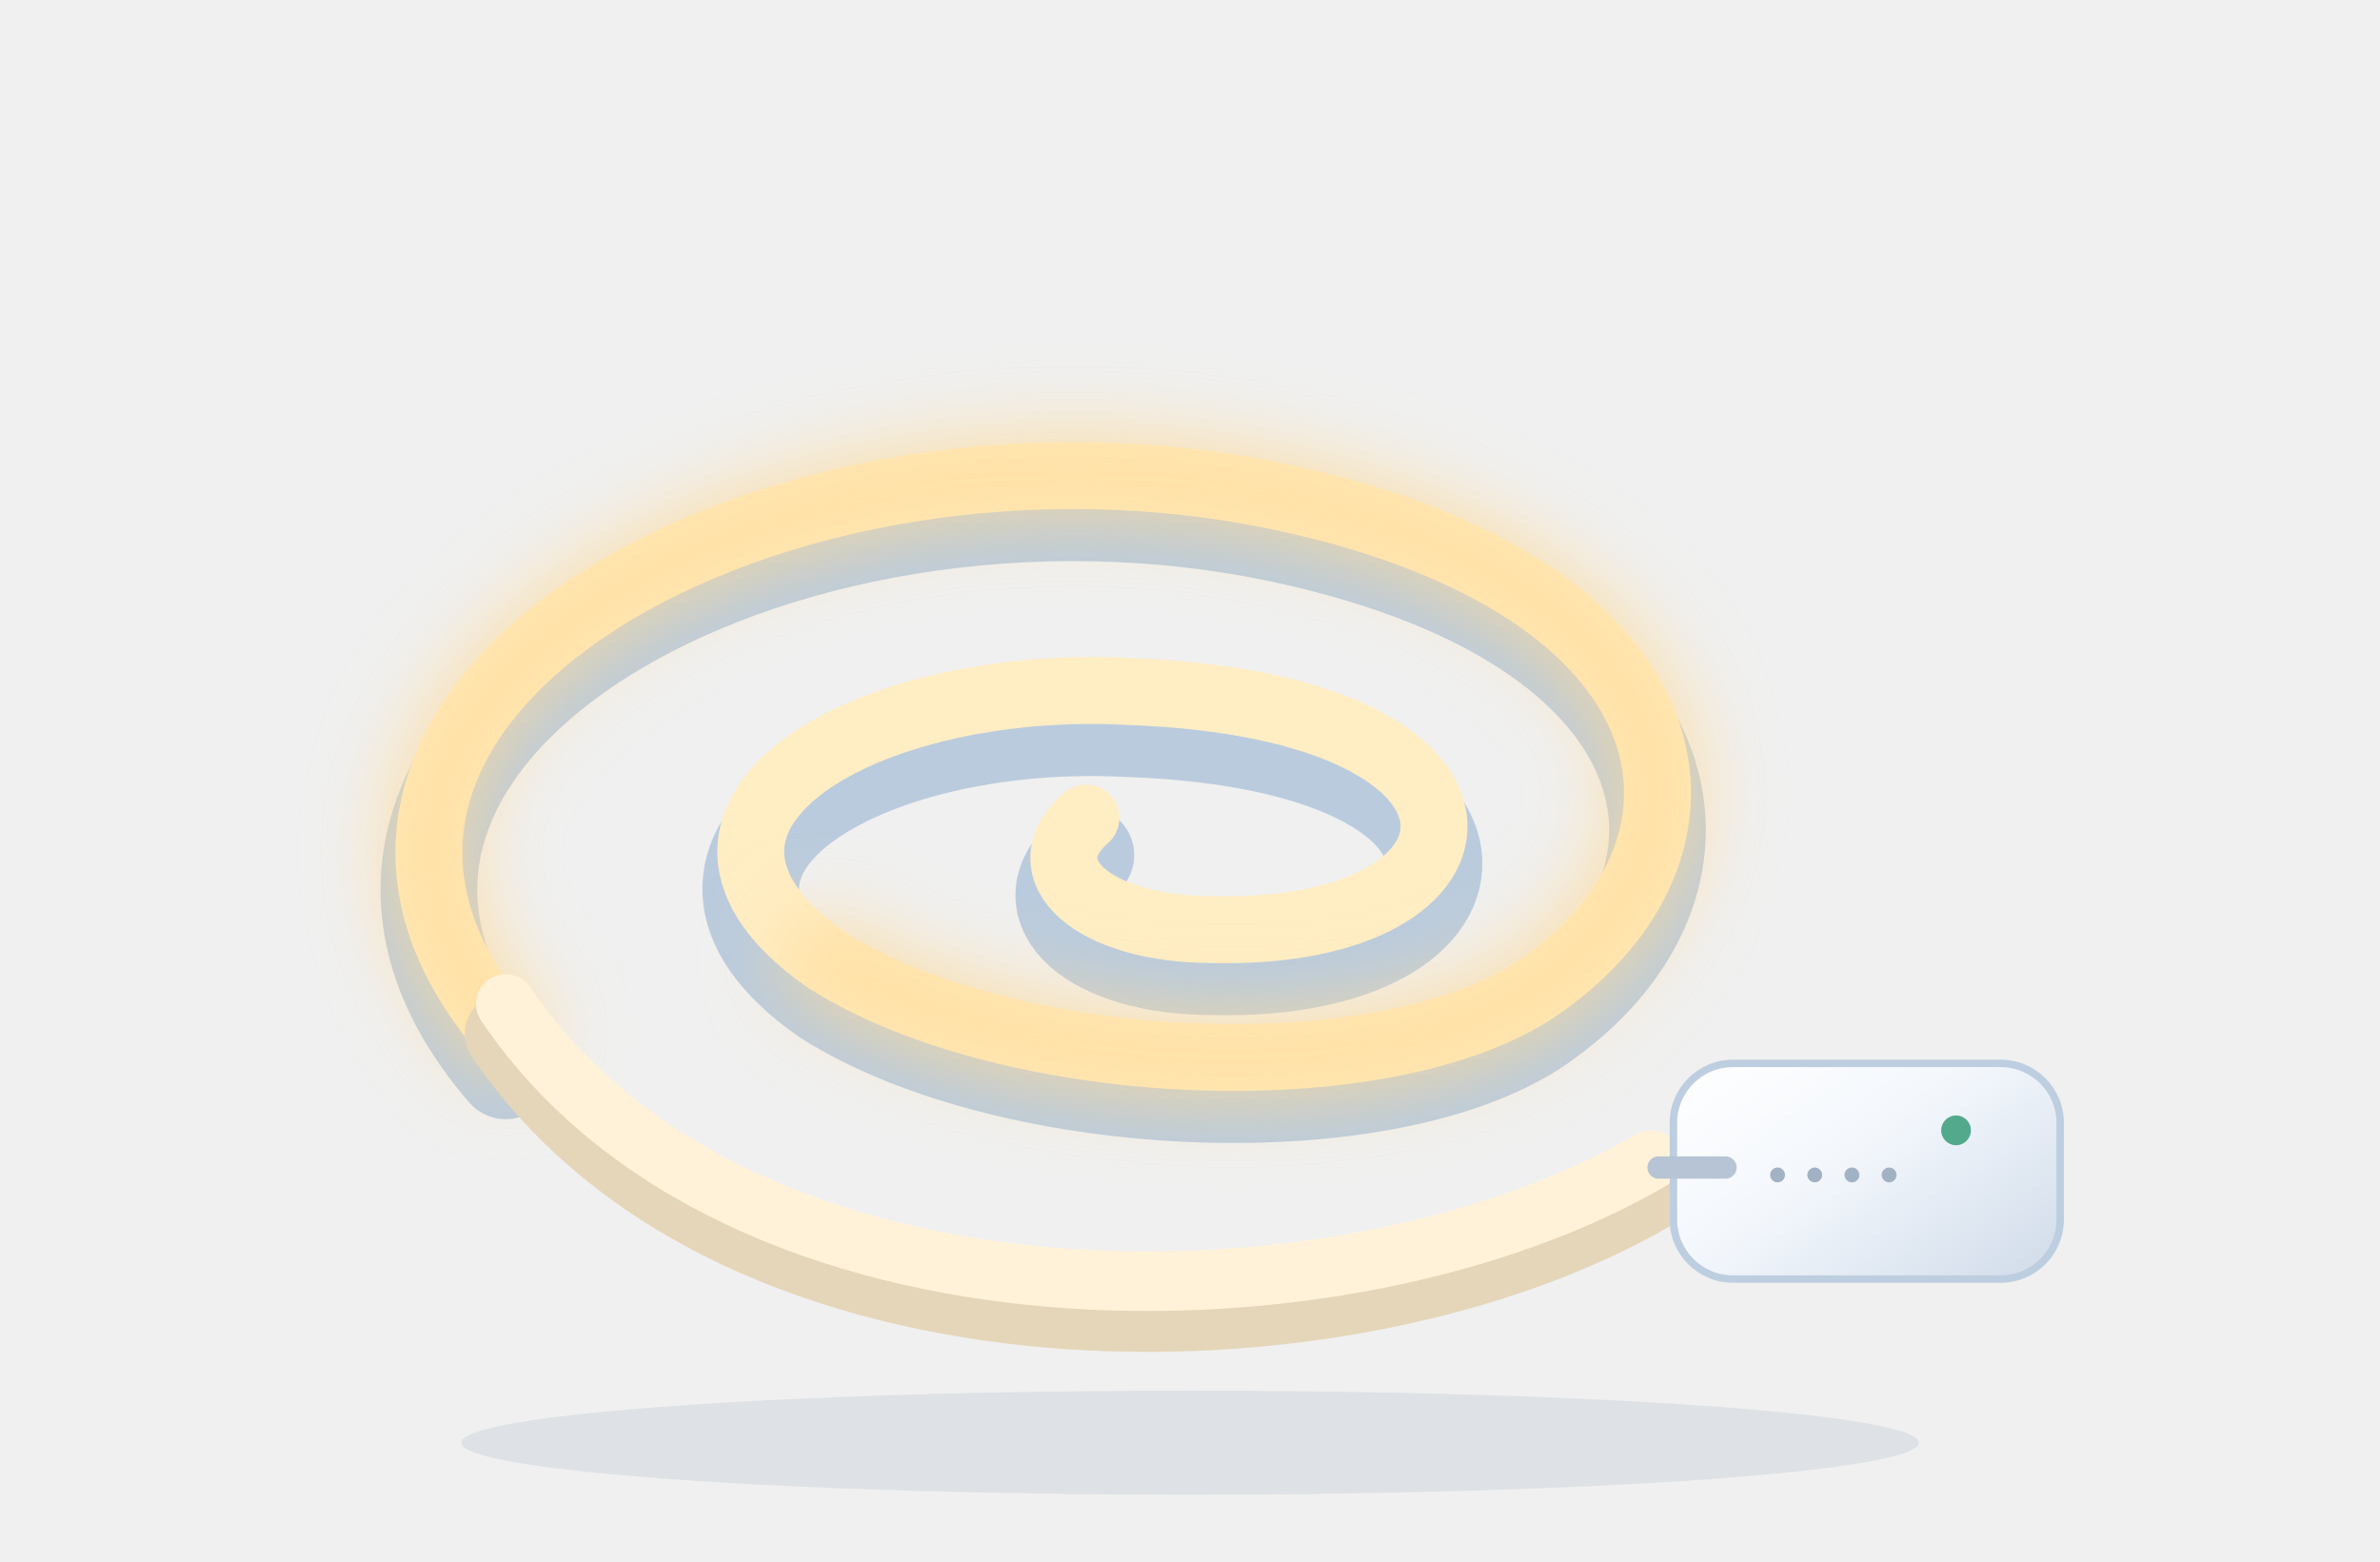
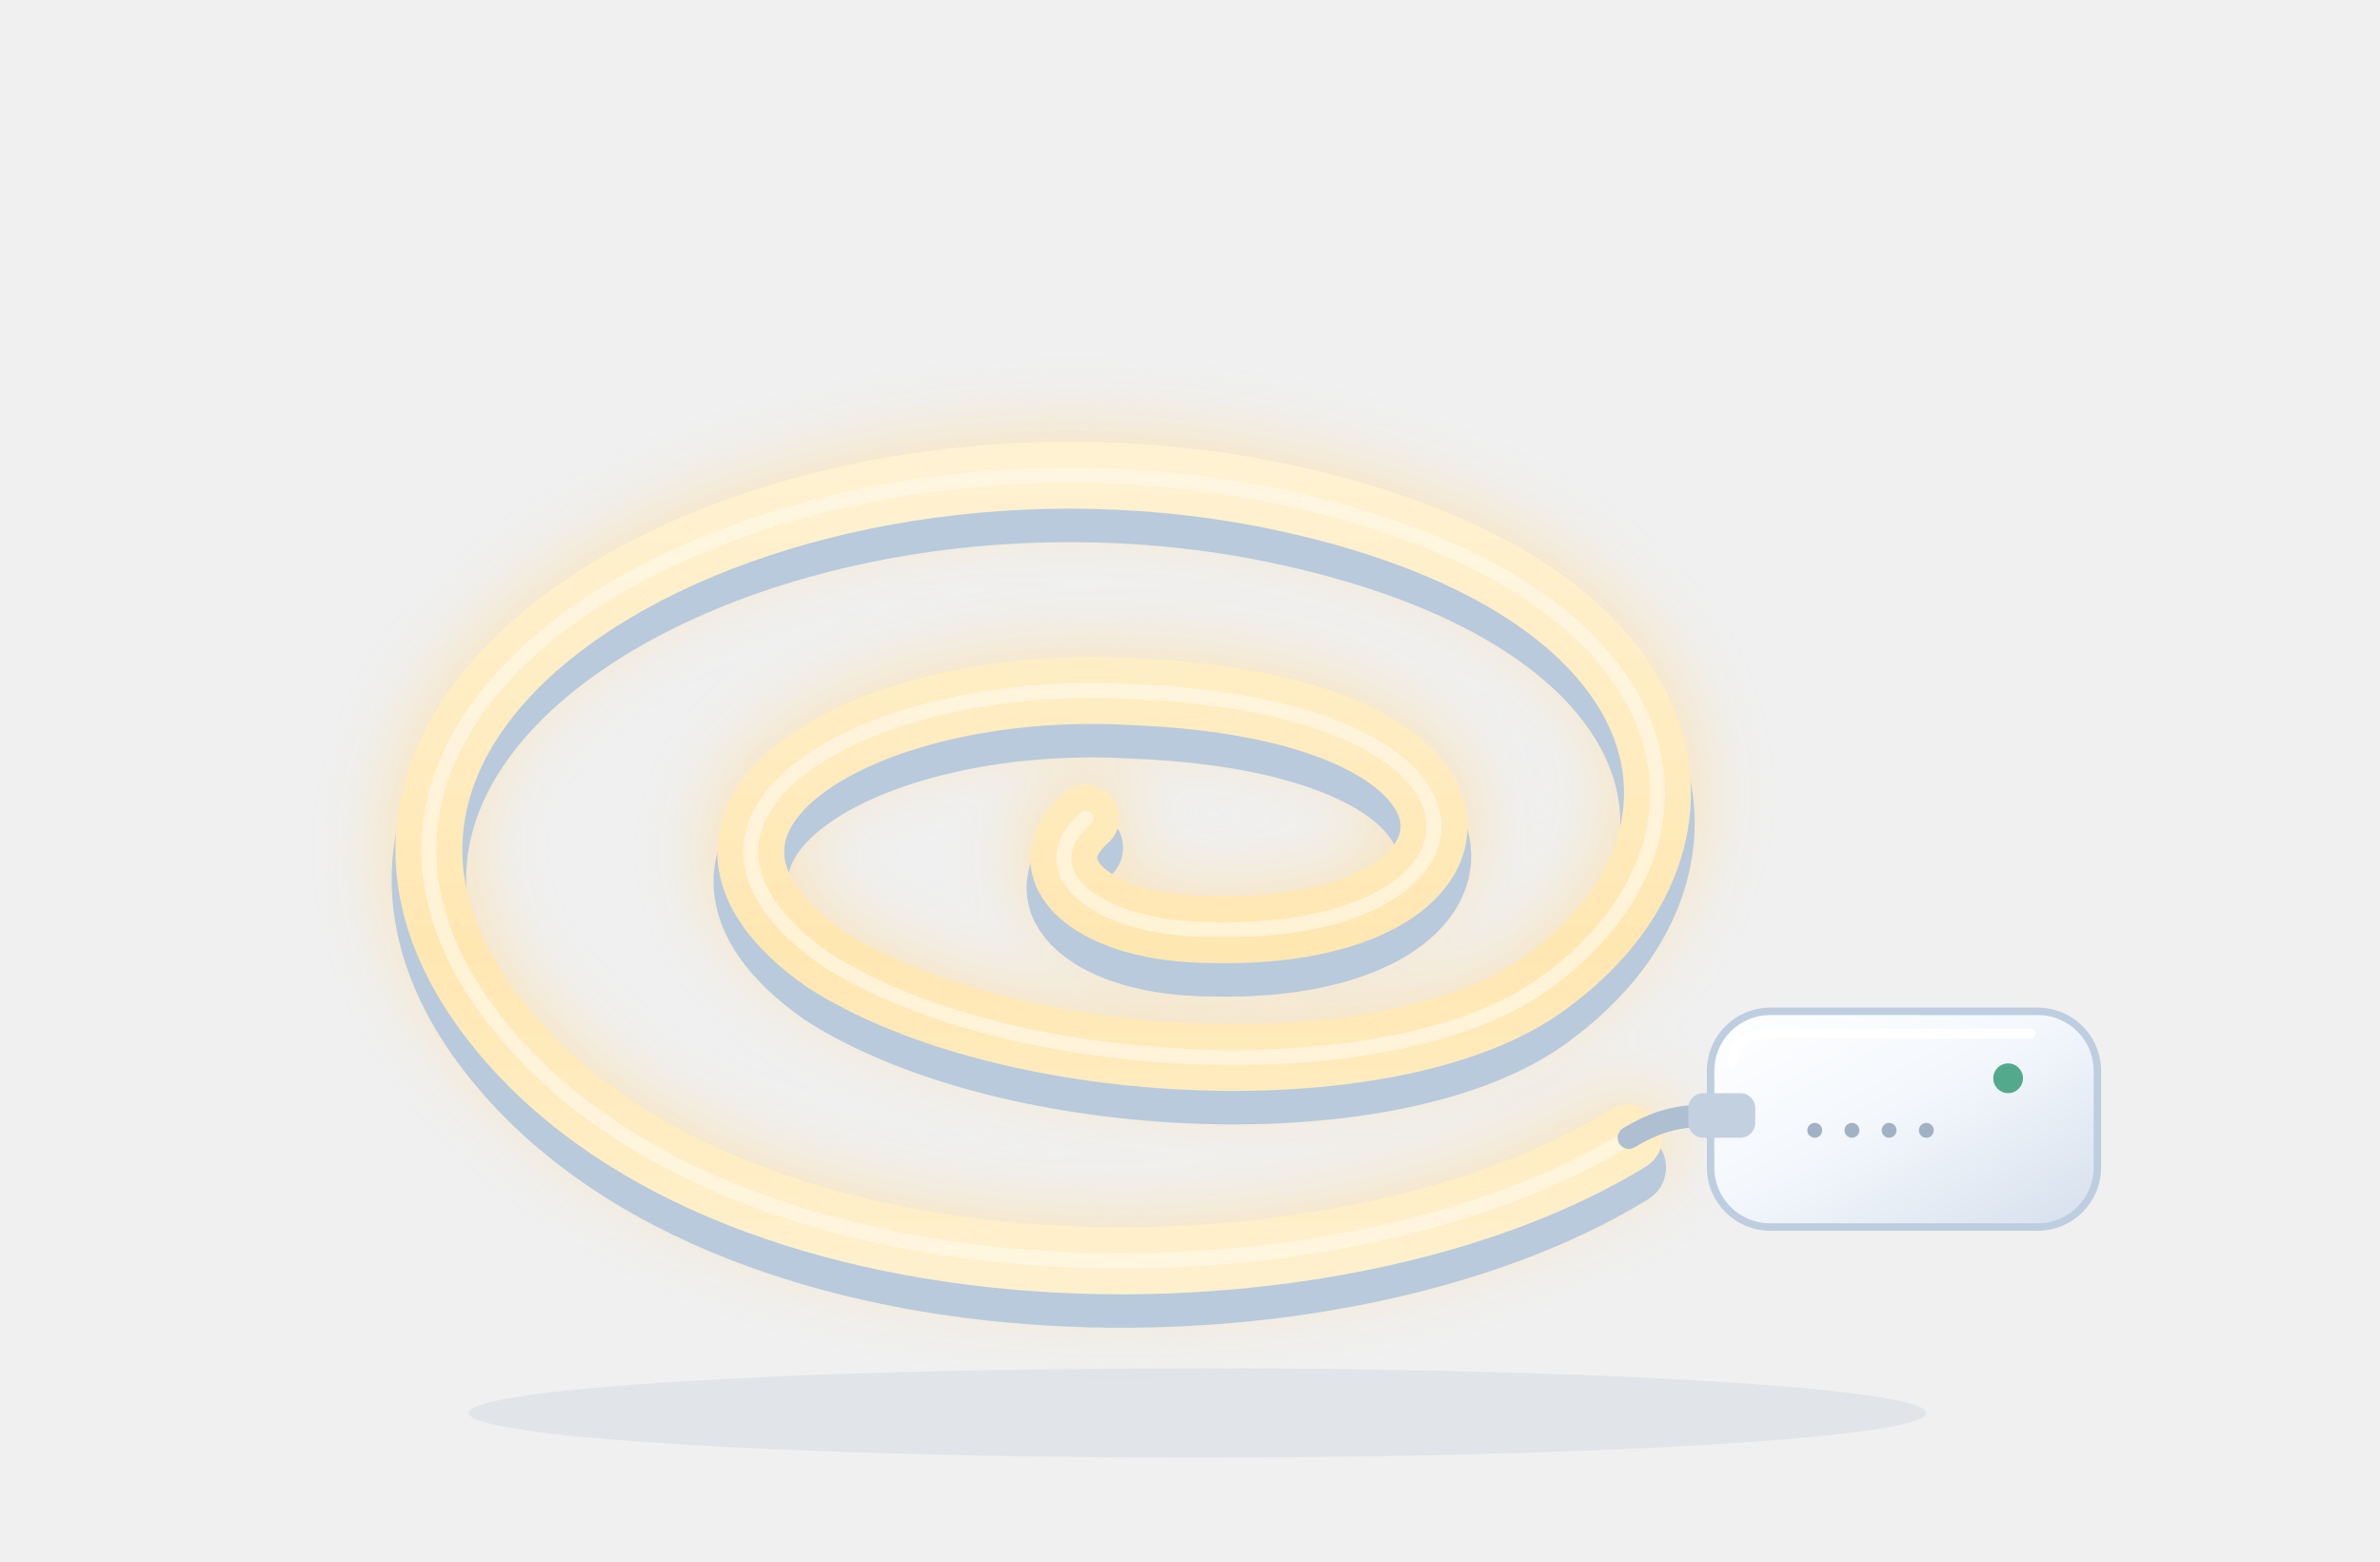
<svg xmlns="http://www.w3.org/2000/svg" viewBox="0 0 320 210" aria-hidden="true" focusable="false">
  <defs>
-     <linearGradient id="card" x1="0" y1="0" x2="0.9" y2="1">
-       <stop stop-color="#F0F5FB" />
-       <stop offset="1" stop-color="#E3EBF7" />
-     </linearGradient>
-     <linearGradient id="enamel" x1="0" y1="0" x2="1" y2="0.8">
+     <linearGradient id="strip-enamel" x1="0" y1="0" x2="1" y2="1">
      <stop stop-color="#FFFFFF" />
-       <stop offset="0.48" stop-color="#F3F7FC" />
+       <stop offset=".48" stop-color="#F3F7FC" />
      <stop offset="1" stop-color="#D5DFEC" />
    </linearGradient>
-     <linearGradient id="side" x1="0" y1="0" x2="1" y2="1">
-       <stop stop-color="#DCE5EF" />
-       <stop offset="1" stop-color="#B5C5D8" />
+     <linearGradient id="strip-light" x1="0" y1="0" x2="0" y2="1">
+       <stop stop-color="#FFF2D2" />
+       <stop offset=".6" stop-color="#FFE7B2" />
+       <stop offset="1" stop-color="#FFF0CD" />
    </linearGradient>
-     <linearGradient id="metal" x1="0" y1="0" x2="1" y2="0">
-       <stop stop-color="#A9BACD" />
-       <stop offset=".3" stop-color="#F5F9FE" />
-       <stop offset=".6" stop-color="#CCD8E5" />
-       <stop offset="1" stop-color="#A9B9CC" />
-     </linearGradient>
-     <linearGradient id="dark" x1="0" y1="0" x2="1" y2="1">
-       <stop stop-color="#425974" />
-       <stop offset=".5" stop-color="#1D304B" />
-       <stop offset="1" stop-color="#14243E" />
-     </linearGradient>
-     <linearGradient id="blue" x1="0" y1="1" x2="1" y2="0">
-       <stop stop-color="#2267C8" />
-       <stop offset="1" stop-color="#75B9FA" />
-     </linearGradient>
-     <linearGradient id="warm" x1="0" y1="1" x2="1" y2="0">
-       <stop stop-color="#DC8A44" />
-       <stop offset="1" stop-color="#F7D6A1" />
-     </linearGradient>
-     <linearGradient id="beam" x1="0" y1="0" x2="0" y2="1">
-       <stop stop-color="#FFDFAA" stop-opacity=".75" />
-       <stop offset="1" stop-color="#FFDC99" stop-opacity="0" />
-     </linearGradient>
-     <linearGradient id="coolbeam" x1="0" y1="0" x2="0" y2="1">
-       <stop stop-color="#9CC9FF" stop-opacity=".65" />
-       <stop offset="1" stop-color="#A7D5FF" stop-opacity="0" />
-     </linearGradient>
-     <linearGradient id="mirror" x1="0" y1="1" x2="1" y2="0">
-       <stop stop-color="#BACEDF" />
-       <stop offset=".5" stop-color="#E5F0F7" />
-       <stop offset=".65" stop-color="#F5FAFE" />
-       <stop offset="1" stop-color="#BDCDDF" />
-     </linearGradient>
-     <linearGradient id="temperature">
-       <stop stop-color="#F0C080" />
-       <stop offset=".45" stop-color="#F6EFE3" />
-       <stop offset="1" stop-color="#9FC8F7" />
-     </linearGradient>
-     <radialGradient id="glass">
-       <stop stop-color="#477EAE" />
-       <stop offset=".5" stop-color="#294667" />
-       <stop offset="1" stop-color="#14253E" />
-     </radialGradient>
-     <radialGradient id="halo">
-       <stop stop-color="#FFFFFF" stop-opacity=".75" />
-       <stop offset="1" stop-color="#FFFFFF" stop-opacity="0" />
-     </radialGradient>
-     <filter id="lift" x="-30%" y="-30%" width="170%" height="180%">
-       <feDropShadow dx="5" dy="8" stdDeviation="7" flood-color="#8098B6" flood-opacity=".2" />
-       <feDropShadow dx="-3" dy="-3" stdDeviation="4" flood-color="#FFFFFF" flood-opacity=".9" />
-     </filter>
-     <filter id="soft" x="-40%" y="-50%" width="180%" height="200%">
-       <feDropShadow dx="3" dy="5" stdDeviation="4" flood-color="#6E87A6" flood-opacity=".23" />
-     </filter>
-     <filter id="glow" x="-80%" y="-80%" width="260%" height="260%">
-       <feGaussianBlur stdDeviation="5" />
+     <filter id="strip-glow" x="-20%" y="-35%" width="140%" height="170%">
+       <feGaussianBlur stdDeviation="4" />
    </filter>
  </defs>
-   <g>
-     <ellipse cx="160" cy="194" rx="98" ry="7" fill="#7F96B2" opacity=".16" />
-     <path d="M68 144 C30 100 104 57 173 72 C228 84 234 118 208 137 C188 152 136 150 111 134 C84 115 116 96 152 98 C206 100 203 131 163 130 C147 130 138 122 146 115" fill="none" stroke="#BACBDD" stroke-width="13" stroke-linecap="round" stroke-linejoin="round" />
-     <path d="M68 139 C30 95 104 52 173 67 C228 79 234 113 208 132 C188 147 136 145 111 129 C84 110 116 91 152 93 C206 95 203 126 163 125 C147 125 138 117 146 110" fill="none" stroke="#FFEDC4" stroke-width="9" stroke-linecap="round" stroke-linejoin="round" />
-     <path d="M68 139 C30 95 104 52 173 67 C228 79 234 113 208 132 C188 147 136 145 111 129" fill="none" stroke="#FFD992" stroke-width="12" stroke-linecap="round" stroke-linejoin="round" filter="url(#glow)" opacity=".7" />
-     <path d="M68 139 C99 185 181 184 222 160" fill="none" stroke="#E5D6B9" stroke-width="11" stroke-linecap="round" stroke-linejoin="round" />
-     <path d="M68 135 C99 181 181 180 222 156" fill="none" stroke="#FFF2D8" stroke-width="8" stroke-linecap="round" stroke-linejoin="round" />
-     <rect x="225" y="143" width="52" height="29" rx="8" fill="url(#enamel)" stroke="#BDCEE0" />
-     <line x1="223" y1="157" x2="232" y2="157" stroke="#B6C4D5" stroke-width="3" stroke-linecap="round" />
-     <ellipse cx="263" cy="152" rx="2" ry="2" fill="#53A98C" />
-     <ellipse cx="239" cy="158" rx="1" ry="1" fill="#A2B2C5" />
-     <ellipse cx="244" cy="158" rx="1" ry="1" fill="#A2B2C5" />
-     <ellipse cx="249" cy="158" rx="1" ry="1" fill="#A2B2C5" />
-     <ellipse cx="254" cy="158" rx="1" ry="1" fill="#A2B2C5" />
+   <ellipse cx="161" cy="190" rx="98" ry="6" fill="#7F96B2" opacity=".13" />
+   <path d="M219 153 C180 177 100 177 68 139 C30 94 104 52 173 67 C228 79 234 113 208 132 C188 147 136 145 111 129 C84 110 116 91 152 93 C206 95 203 126 163 125 C147 125 138 117 146 110" fill="none" stroke="#FFD992" stroke-width="14" stroke-linecap="round" stroke-linejoin="round" opacity=".45" filter="url(#strip-glow)" />
+   <path d="M219 153 C180 177 100 177 68 139 C30 94 104 52 173 67 C228 79 234 113 208 132 C188 147 136 145 111 129 C84 110 116 91 152 93 C206 95 203 126 163 125 C147 125 138 117 146 110" transform="translate(0 4)" fill="none" stroke="#B8CADC" stroke-width="10" stroke-linecap="round" stroke-linejoin="round" />
+   <path d="M219 153 C180 177 100 177 68 139 C30 94 104 52 173 67 C228 79 234 113 208 132 C188 147 136 145 111 129 C84 110 116 91 152 93 C206 95 203 126 163 125 C147 125 138 117 146 110" fill="none" stroke="url(#strip-light)" stroke-width="9" stroke-linecap="round" stroke-linejoin="round" />
+   <path d="M219 153 C180 177 100 177 68 139 C30 94 104 52 173 67 C228 79 234 113 208 132 C188 147 136 145 111 129 C84 110 116 91 152 93 C206 95 203 126 163 125 C147 125 138 117 146 110" fill="none" stroke="#FFF9E9" stroke-width="2" stroke-linecap="round" stroke-linejoin="round" opacity=".65" />
+   <path d="M219 153 C224 150 227 150 232 150" fill="none" stroke="#AEBFD2" stroke-width="3" stroke-linecap="round" />
+   <rect x="230" y="136" width="52" height="29" rx="8" fill="url(#strip-enamel)" stroke="#BDCEE0" />
+   <path d="M233 143 Q233 139 238 139 H273" fill="none" stroke="#FFFFFF" stroke-width="1.3" stroke-linecap="round" />
+   <rect x="227" y="147" width="9" height="6" rx="2" fill="#C3D0DF" />
+   <circle cx="270" cy="145" r="2" fill="#53A98C" />
+   <g fill="#A2B2C5">
+     <circle cx="244" cy="152" r="1" />
+     <circle cx="249" cy="152" r="1" />
+     <circle cx="254" cy="152" r="1" />
+     <circle cx="259" cy="152" r="1" />
  </g>
</svg>
